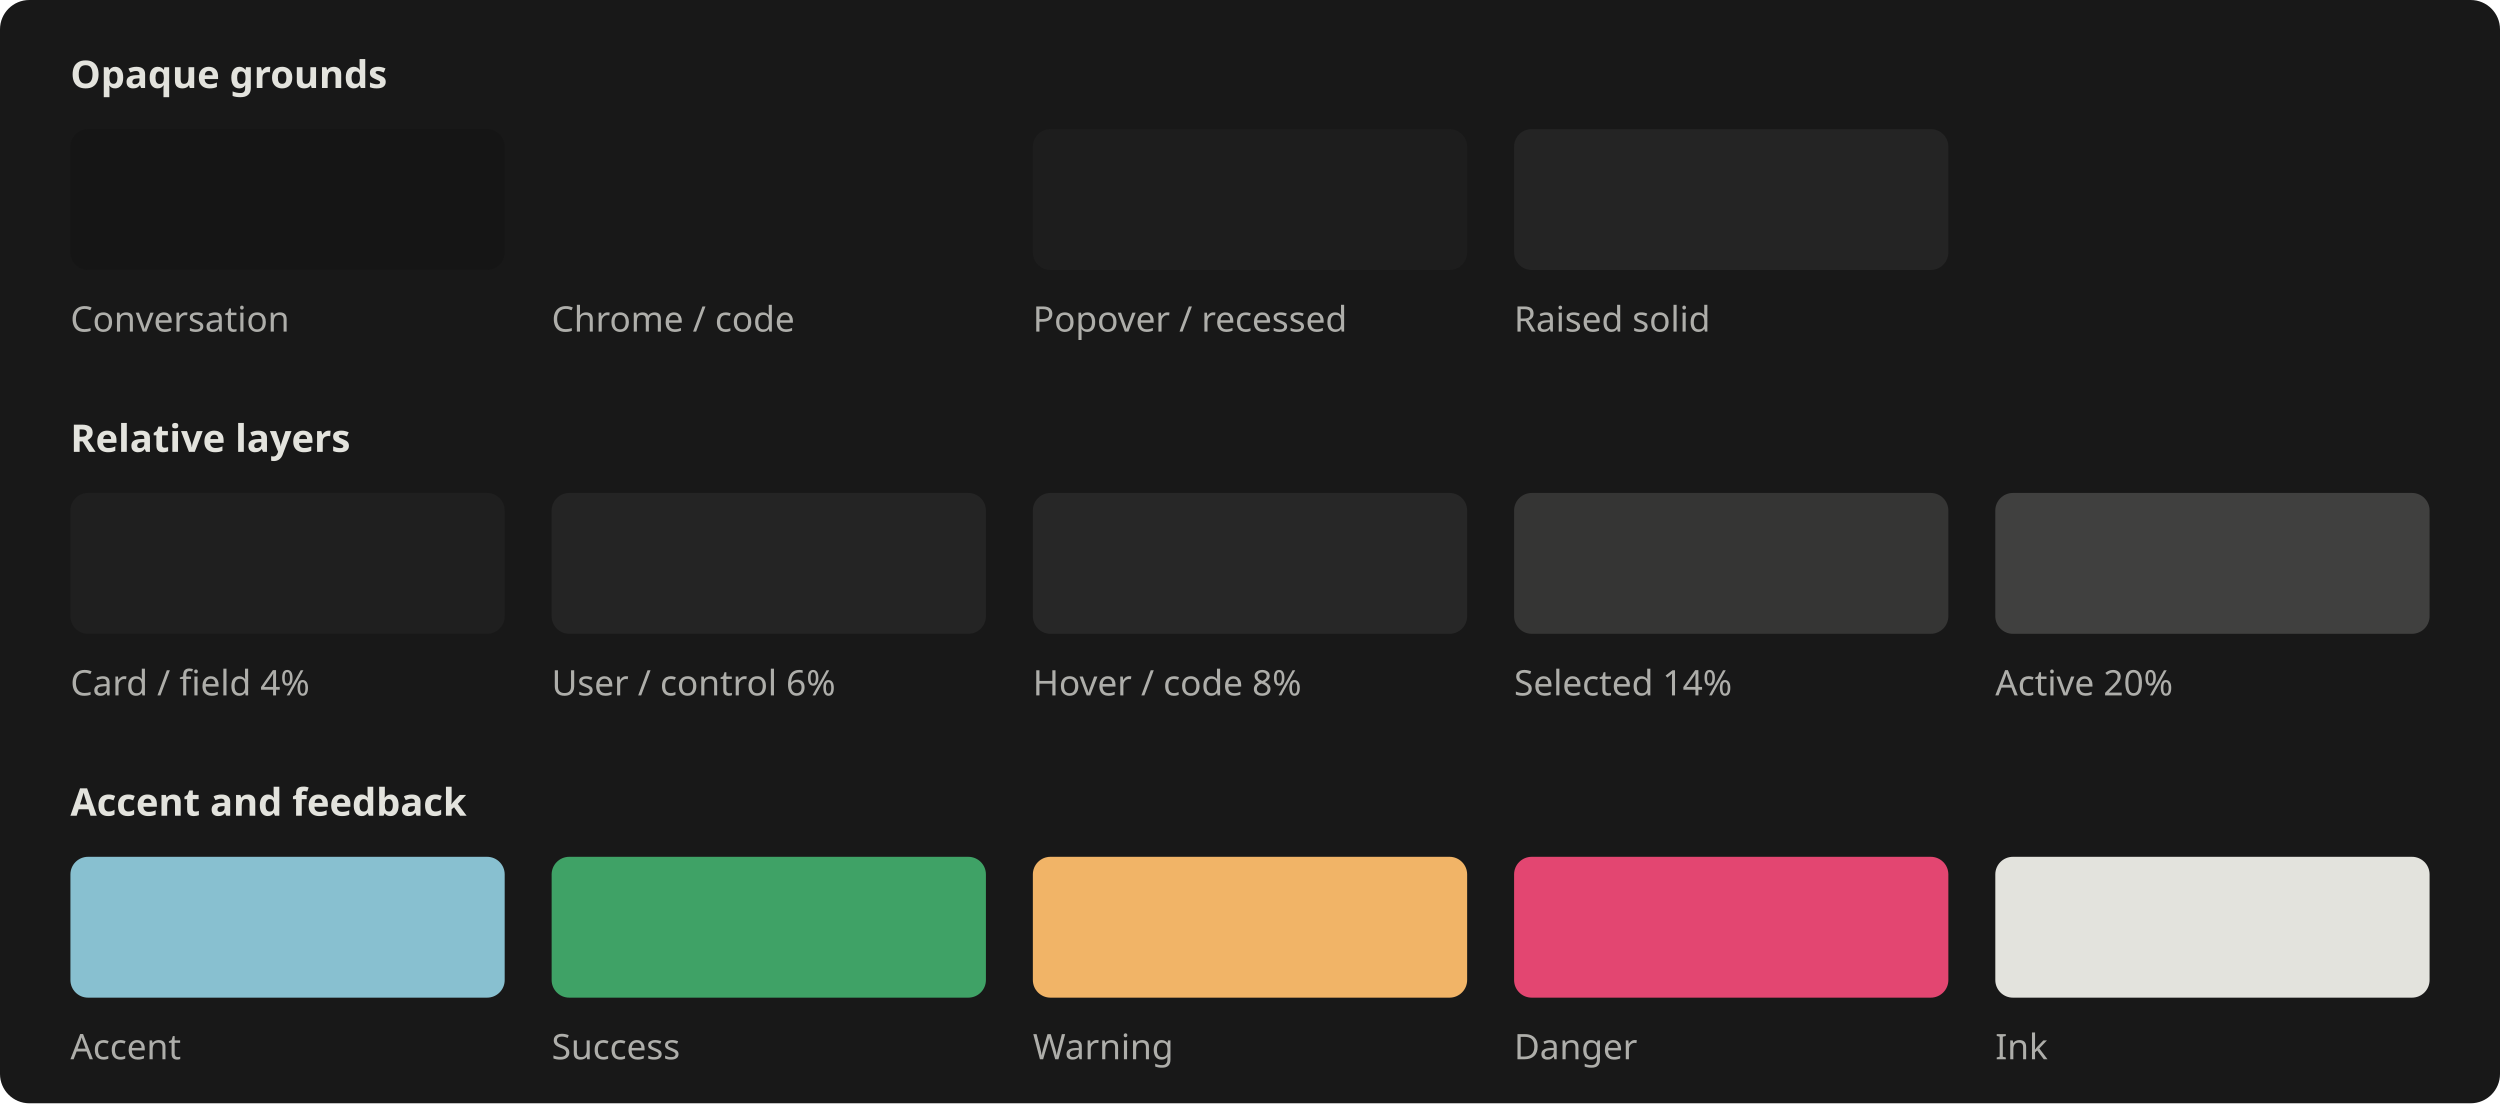
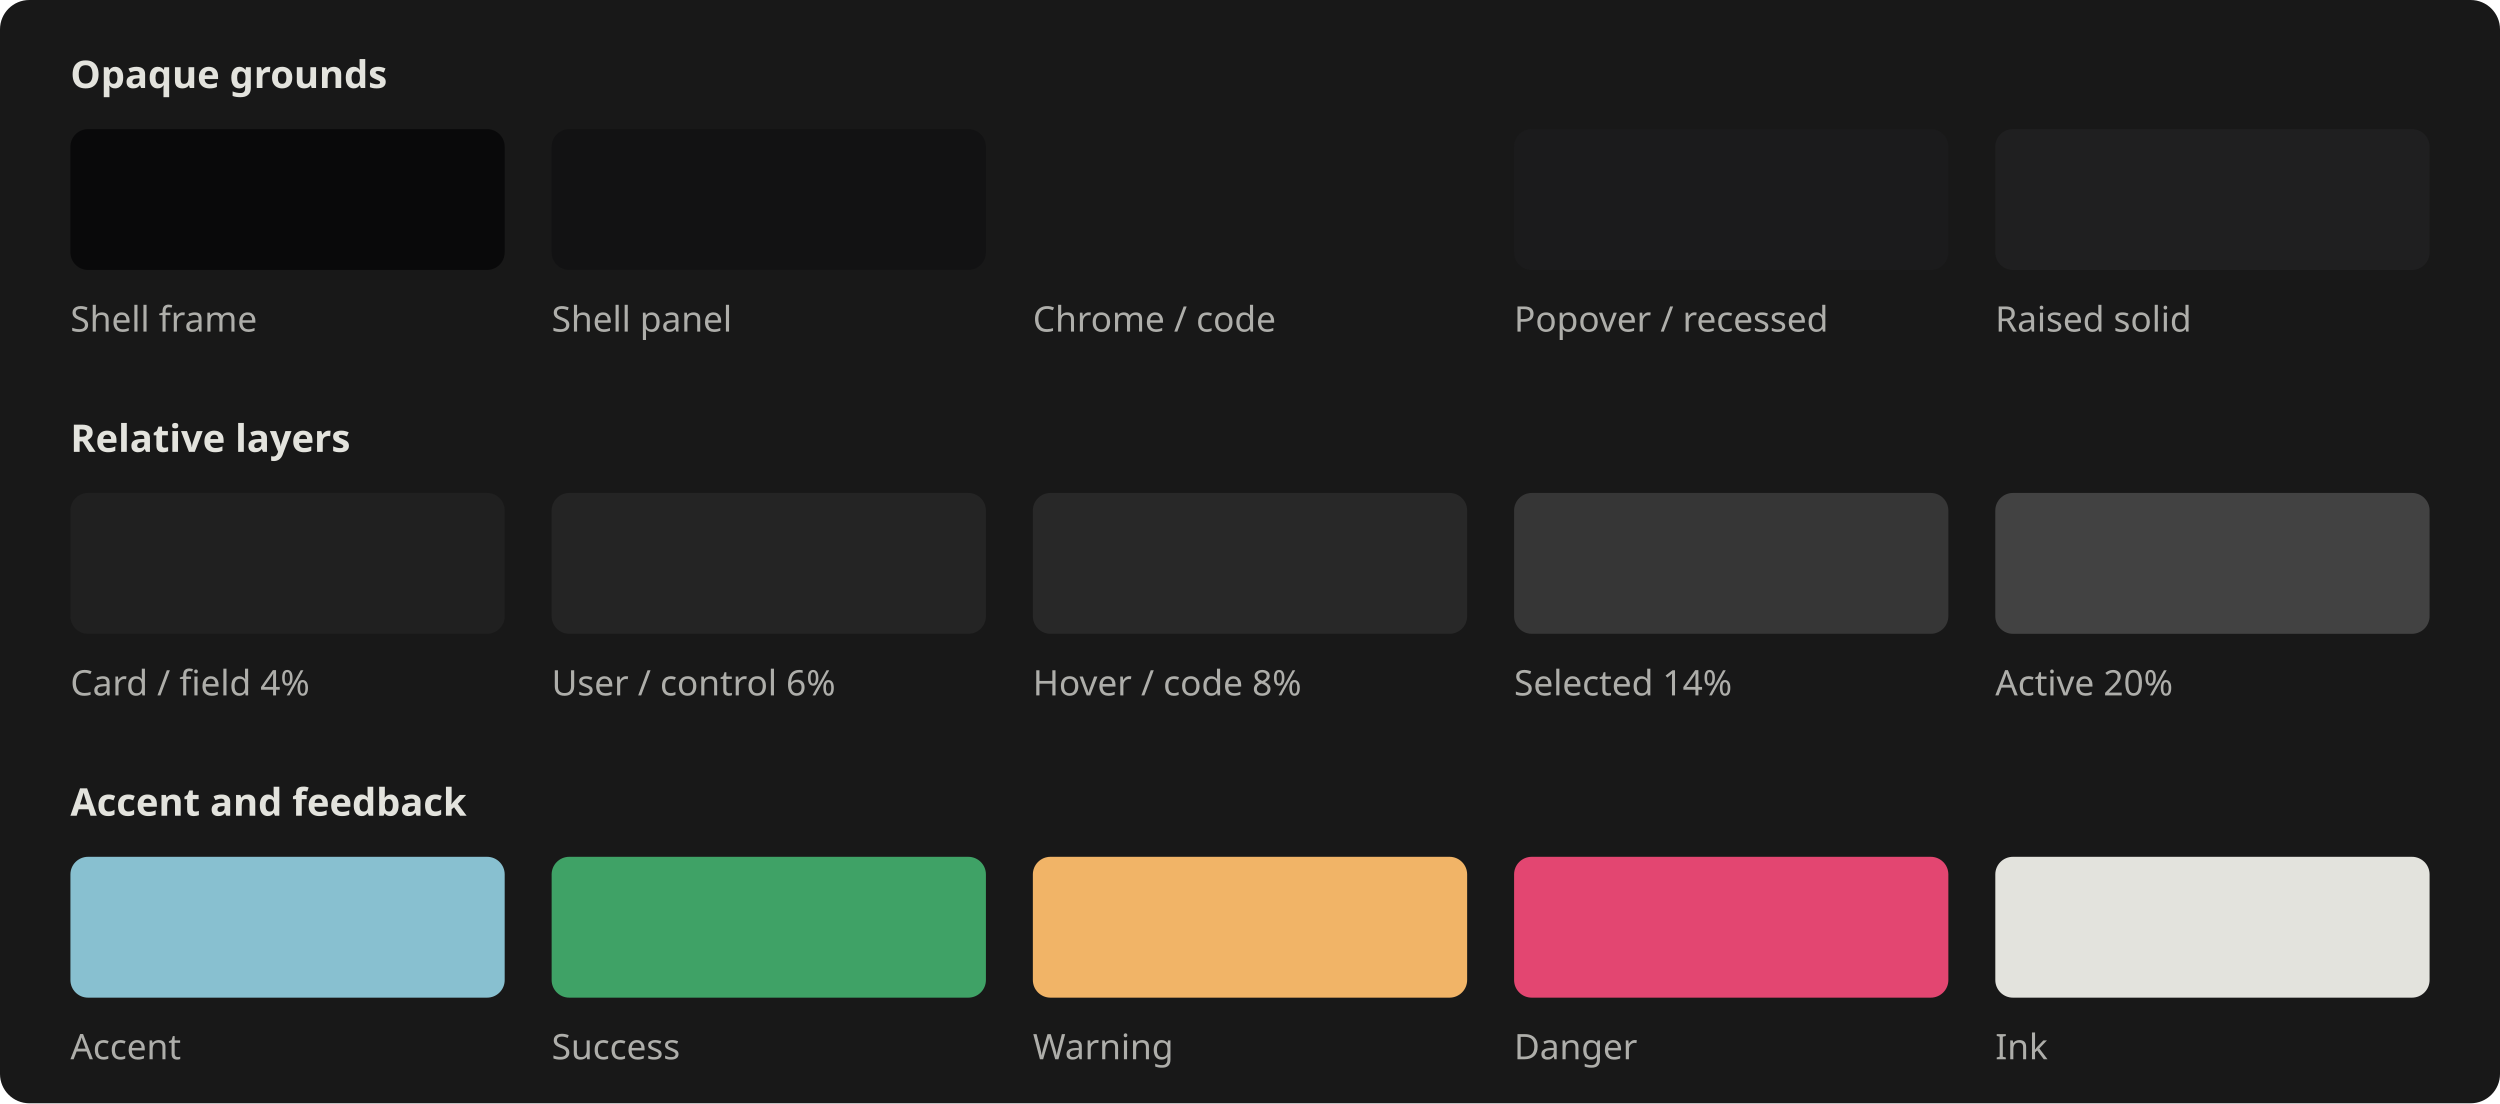
<svg xmlns="http://www.w3.org/2000/svg" width="852" height="376" viewBox="0 0 852 376" role="img" aria-label="Monokai opaque grounds, relative alpha layers, and accent and feedback colors">
  <style>.heading{font:600 13px system-ui;fill:#e3e3dd}.label{font:12px system-ui;fill:#e3e3ddbd}</style>
  <rect width="852" height="376" rx="10" fill="#181818" />
  <text class="heading" x="24" y="30">Opaque grounds</text>
-   <rect x="24" y="44" width="148" height="48" rx="6" fill="#151515" />
-   <text class="label" x="24" y="113">Conversation</text>
-   <rect x="188" y="44" width="148" height="48" rx="6" fill="#181818" />
-   <text class="label" x="188" y="113">Chrome / code</text>
-   <rect x="352" y="44" width="148" height="48" rx="6" fill="#1d1d1d" />
-   <text class="label" x="352" y="113">Popover / recessed</text>
-   <rect x="516" y="44" width="148" height="48" rx="6" fill="#242424" />
-   <text class="label" x="516" y="113">Raised solid</text>
+   <rect x="24" y="44" width="148" height="48" rx="6" fill="#09090a" />
+   <text class="label" x="24" y="113">Shell frame</text>
+   <rect x="188" y="44" width="148" height="48" rx="6" fill="#121213" />
+   <text class="label" x="188" y="113">Shell panel</text>
+   <rect x="352" y="44" width="148" height="48" rx="6" fill="#181818" />
+   <text class="label" x="352" y="113">Chrome / code</text>
+   <rect x="516" y="44" width="148" height="48" rx="6" fill="#1b1b1c" />
+   <text class="label" x="516" y="113">Popover / recessed</text>
+   <rect x="680" y="44" width="148" height="48" rx="6" fill="#1f1f20" />
+   <text class="label" x="680" y="113">Raised solid</text>
  <text class="heading" x="24" y="154">Relative layers</text>
-   <rect x="24" y="168" width="148" height="48" rx="6" fill="#e3e3dd0a" />
+   <rect x="24" y="168" width="148" height="48" rx="6" fill="#ebebec0a" />
  <text class="label" x="24" y="237">Card / field 4%</text>
-   <rect x="188" y="168" width="148" height="48" rx="6" fill="#e3e3dd0f" />
+   <rect x="188" y="168" width="148" height="48" rx="6" fill="#ebebec0f" />
  <text class="label" x="188" y="237">User / control 6%</text>
-   <rect x="352" y="168" width="148" height="48" rx="6" fill="#e3e3dd14" />
+   <rect x="352" y="168" width="148" height="48" rx="6" fill="#ebebec14" />
  <text class="label" x="352" y="237">Hover / code 8%</text>
-   <rect x="516" y="168" width="148" height="48" rx="6" fill="#e3e3dd24" />
+   <rect x="516" y="168" width="148" height="48" rx="6" fill="#ebebec24" />
  <text class="label" x="516" y="237">Selected 14%</text>
-   <rect x="680" y="168" width="148" height="48" rx="6" fill="#e3e3dd33" />
+   <rect x="680" y="168" width="148" height="48" rx="6" fill="#ebebec33" />
  <text class="label" x="680" y="237">Active 20%</text>
  <text class="heading" x="24" y="278">Accent and feedback</text>
  <rect x="24" y="292" width="148" height="48" rx="6" fill="#88c0d0" />
  <text class="label" x="24" y="361">Accent</text>
  <rect x="188" y="292" width="148" height="48" rx="6" fill="#3fa266" />
  <text class="label" x="188" y="361">Success</text>
  <rect x="352" y="292" width="148" height="48" rx="6" fill="#f1b467" />
  <text class="label" x="352" y="361">Warning</text>
  <rect x="516" y="292" width="148" height="48" rx="6" fill="#e34671" />
  <text class="label" x="516" y="361">Danger</text>
  <rect x="680" y="292" width="148" height="48" rx="6" fill="#e3e3dd" />
  <text class="label" x="680" y="361">Ink</text>
</svg>
